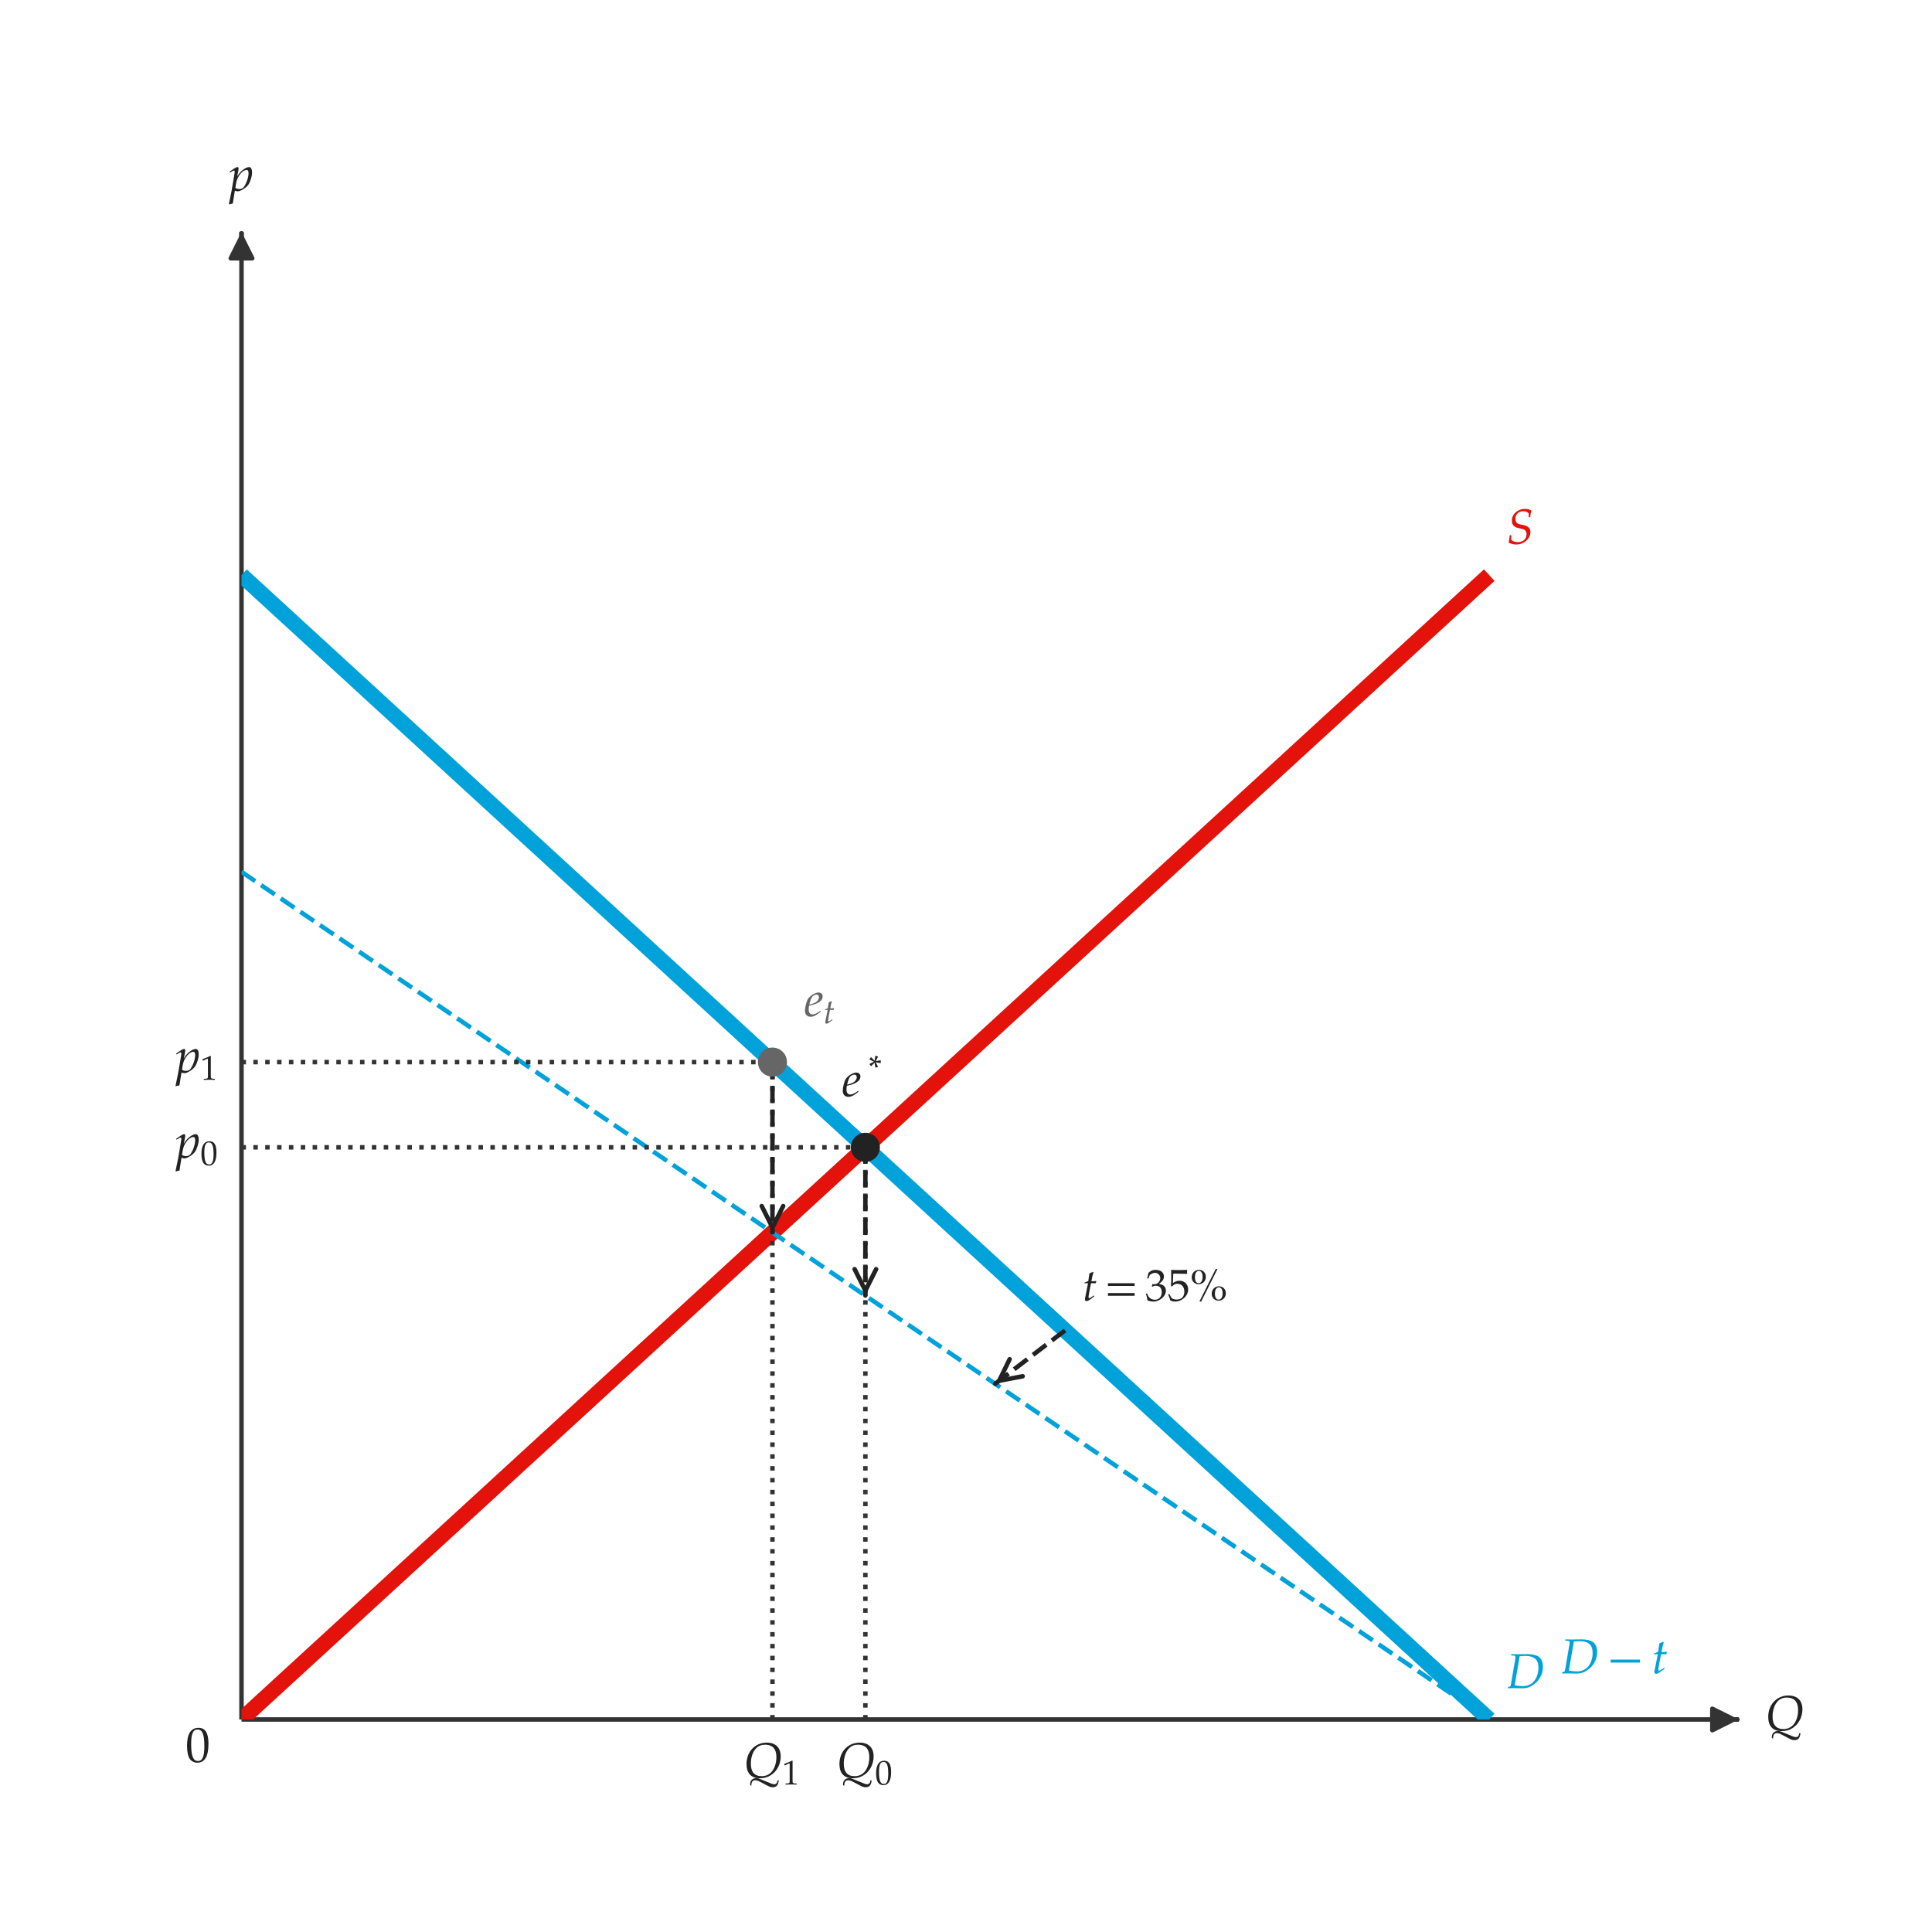
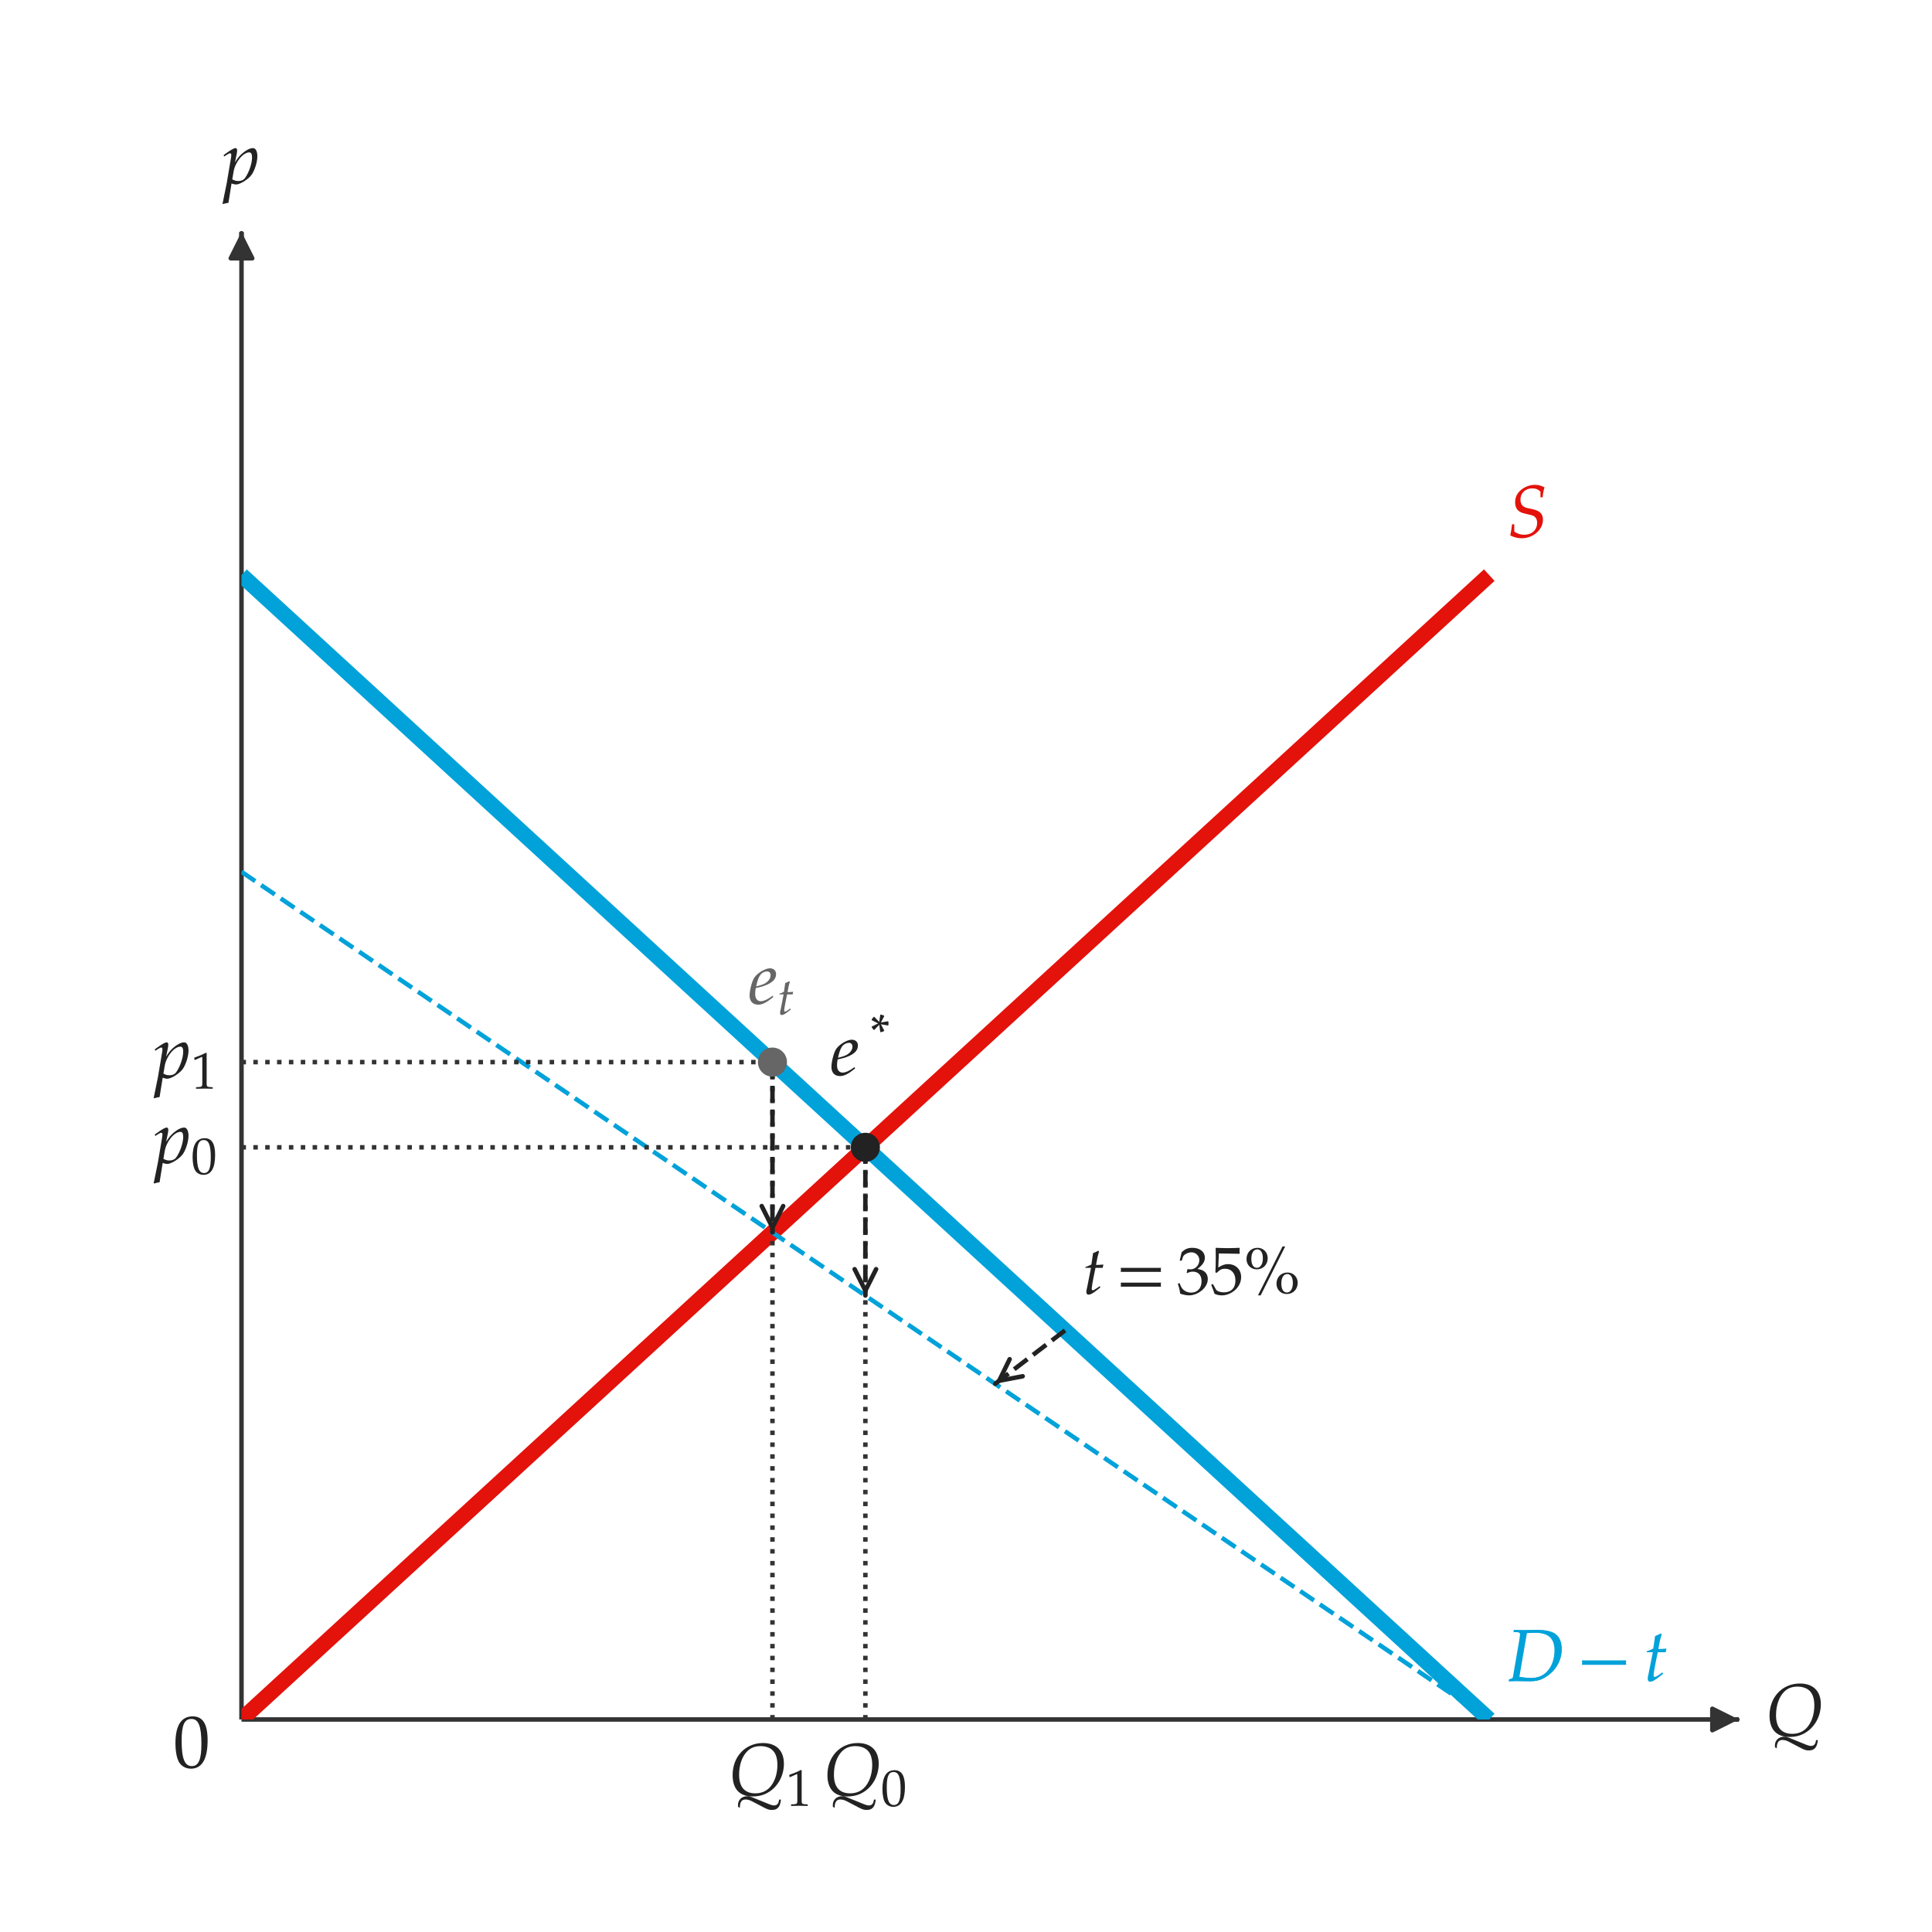
<svg xmlns="http://www.w3.org/2000/svg" xmlns:xlink="http://www.w3.org/1999/xlink" width="432pt" height="432pt" viewBox="0 0 432 432" version="1.1">
  <defs>
    <style type="text/css">*{stroke-linejoin: round; stroke-linecap: butt}</style>
  </defs>
  <g id="figure_1">
    <g id="patch_1">
      <path d="M 0 432  L 432 432  L 432 0  L 0 0  z " style="fill: #ffffff" />
    </g>
    <g id="axes_1">
      <g id="axes.x">
        <path d="M 54 384.48  L 388.8 384.48  " style="fill: none; stroke: #333333; stroke-linejoin: miter" />
      </g>
      <g id="patch_2">
        <path d="M 388.465 384.48  Q 388.633 384.48 387.682 384.48  " style="fill: none; stroke: #333333; stroke-linecap: round" />
        <path d="M 382.882 382.08  L 387.682 384.48  L 382.882 386.88  z " style="fill: #333333; stroke: #333333; stroke-linecap: round" />
      </g>
      <g id="axes.y">
        <path d="M 54 384.48  L 54 51.84  " style="fill: none; stroke: #333333; stroke-linejoin: miter" />
      </g>
      <g id="patch_3">
        <path d="M 54 52.173  Q 54 52.006 54 52.958  " style="fill: none; stroke: #333333; stroke-linecap: round" />
        <path d="M 51.6 57.758  L 54 52.958  L 56.4 57.758  z " style="fill: #333333; stroke: #333333; stroke-linecap: round" />
      </g>
      <g id="axes.y.label">
-         <g style="fill: #222222" transform="translate(51.25 42.749) scale(0.11 -0.11)">
+         <g style="fill: #222222" transform="translate(49.875 41.2035) scale(0.165 -0.165)">
          <defs>
            <path id="TeXGyrePagella-Italic-51" d="M -45 -1728  L 0 -1766  C 134 -1722 262 -1690 467 -1658  L 736 19  L 794 0  C 960 -58 1056 -70 1126 -70  C 1485 -70 2221 397 2496 800  C 2758 1190 2976 1894 2976 2374  C 2976 2803 2829 3085 2598 3085  C 2330 3085 1997 2912 1658 2618  C 1402 2387 1267 2227 1037 1850  L 1190 2611  C 1210 2720 1222 2816 1222 2893  C 1222 3014 1171 3085 1082 3085  C 947 3085 704 2950 230 2611  L 51 2483  L 96 2355  L 301 2490  C 480 2605 550 2637 608 2637  C 672 2637 717 2579 717 2490  C 717 2438 704 2310 691 2246  L 320 51  L 6 -1491  L -45 -1728  z M 800 378  L 915 1056  C 1056 1875 1741 2714 2272 2714  C 2438 2714 2515 2573 2515 2278  C 2515 1760 2259 998 1920 512  C 1792 326 1587 230 1325 230  C 1126 230 966 275 800 378  z " transform="scale(0.015625)" />
          </defs>
          <use xlink:href="#TeXGyrePagella-Italic-51" transform="translate(0 0.796875)" />
        </g>
      </g>
      <g id="axes.x.label">
-         <g style="fill: #222222" transform="translate(394.8 386.9275) scale(0.11 -0.11)">
+         <g style="fill: #222222" transform="translate(394.8 388.1513) scale(0.165 -0.165)">
          <defs>
            <path id="TeXGyrePagella-Italic-32" d="M 339 1741  C 339 531 941 -115 2067 -115  C 2611 -115 3066 6 3482 269  C 4288 768 4787 1709 4787 2720  C 4787 3859 4122 4518 2970 4518  C 1453 4518 339 3347 339 1741  z M 806 -909  C 806 -909 806 -966 813 -1018  L 966 -1101  C 966 -608 1120 -378 1459 -378  C 1645 -378 1824 -429 2074 -563  L 3002 -1050  C 3386 -1248 3501 -1286 3757 -1286  C 4237 -1286 4467 -1011 4531 -390  L 4371 -390  C 4333 -736 4192 -896 3936 -896  C 3827 -896 3706 -864 3539 -800  L 2029 -186  C 1869 -122 1754 -96 1606 -96  C 1133 -96 781 -422 806 -909  z M 902 1773  C 902 2605 1158 3354 1600 3795  C 1901 4102 2285 4250 2771 4250  C 3078 4250 3392 4173 3603 4045  C 4019 3802 4224 3322 4224 2618  C 4224 1811 3968 1088 3533 640  C 3219 320 2803 154 2304 154  C 1382 154 902 704 902 1773  z " transform="scale(0.015625)" />
          </defs>
          <use xlink:href="#TeXGyrePagella-Italic-32" transform="translate(0 0.40625)" />
        </g>
      </g>
      <g id="axes.origin.label">
-         <g style="fill: #222222" transform="translate(41.5 393.9275) scale(0.11 -0.11)">
+         <g style="fill: #222222" transform="translate(38.75 395.1513) scale(0.165 -0.165)">
          <defs>
            <path id="TeXGyrePagella-Regular-11" d="M 186 2074  C 186 1325 320 678 544 365  C 768 51 1126 -128 1523 -128  C 2490 -128 2976 704 2976 2342  C 2976 3744 2560 4410 1683 4410  C 691 4410 186 3622 186 2074  z M 723 2304  C 723 3654 960 4186 1568 4186  C 2189 4186 2438 3558 2438 2022  C 2438 659 2195 96 1606 96  C 986 96 723 742 723 2304  z " transform="scale(0.015625)" />
          </defs>
          <use xlink:href="#TeXGyrePagella-Regular-11" />
        </g>
      </g>
      <g id="market.tax.mark.q0">
-         <g style="fill: #222222" transform="translate(187.12 397.466) scale(0.11 -0.11)">
+         <g style="fill: #222222" transform="translate(184.1417 401.459) scale(0.165 -0.165)">
          <use xlink:href="#TeXGyrePagella-Italic-32" transform="translate(0 0.40625)" />
          <use xlink:href="#TeXGyrePagella-Regular-11" transform="translate(77.79993 -14.05469) scale(0.7)" />
        </g>
      </g>
      <g id="market.tax.mark.q1">
-         <g style="fill: #222222" transform="translate(166.3434 397.466) scale(0.11 -0.11)">
+         <g style="fill: #222222" transform="translate(162.9417 401.459) scale(0.165 -0.165)">
          <defs>
            <path id="TeXGyrePagella-Regular-12" d="M 384 3827  L 429 3552  L 493 3552  L 1318 3923  L 1338 3930  C 1376 3930 1389 3872 1389 3718  L 1389 614  C 1389 282 1318 211 973 192  L 614 173  L 614 -19  C 966 -6 1318 0 1670 0  C 2003 0 2342 -6 2675 -19  L 2675 173  L 2342 192  C 1990 211 1926 282 1926 614  L 1926 4410  L 1837 4442  C 1421 4224 966 4032 384 3827  z " transform="scale(0.015625)" />
          </defs>
          <use xlink:href="#TeXGyrePagella-Italic-32" transform="translate(0 0.40625)" />
          <use xlink:href="#TeXGyrePagella-Regular-12" transform="translate(77.79993 -14.05469) scale(0.7)" />
        </g>
      </g>
      <g id="market.tax.mark.p0">
-         <g style="fill: #222222" transform="translate(39.32 258.989) scale(0.11 -0.11)">
+         <g style="fill: #222222" transform="translate(34.48 260.2128) scale(0.165 -0.165)">
          <use xlink:href="#TeXGyrePagella-Italic-51" transform="translate(0 0.796875)" />
          <use xlink:href="#TeXGyrePagella-Regular-11" transform="translate(49.99995 -13.66406) scale(0.7)" />
        </g>
      </g>
      <g id="market.tax.mark.p1">
-         <g style="fill: #222222" transform="translate(39.32 239.9344) scale(0.11 -0.11)">
+         <g style="fill: #222222" transform="translate(34.48 241.1581) scale(0.165 -0.165)">
          <use xlink:href="#TeXGyrePagella-Italic-51" transform="translate(0 0.796875)" />
          <use xlink:href="#TeXGyrePagella-Regular-12" transform="translate(49.99995 -13.66406) scale(0.7)" />
        </g>
      </g>
      <g id="market.demand">
-         <path d="M 54 128.603  L 333 384.48  " clip-path="url(#p328c980f2e)" style="fill: none; stroke: #01a2d9; stroke-width: 3.5; stroke-linejoin: miter" />
+         <path d="M 54 128.603  L 333 384.48  " clip-path="url(#p4932ff1eae)" style="fill: none; stroke: #01a2d9; stroke-width: 3.5; stroke-linejoin: miter" />
      </g>
      <g id="market.supply">
-         <path d="M 54 384.48  L 333 128.603  " clip-path="url(#p328c980f2e)" style="fill: none; stroke: #e3120b; stroke-width: 3.5; stroke-linejoin: miter" />
+         <path d="M 54 384.48  L 333 128.603  " clip-path="url(#p4932ff1eae)" style="fill: none; stroke: #e3120b; stroke-width: 3.5; stroke-linejoin: miter" />
      </g>
      <g id="market.demand.taxed">
-         <path d="M 54 194.942  L 333 384.48  " clip-path="url(#p328c980f2e)" style="fill: none; stroke-dasharray: 3.7,1.6; stroke-dashoffset: 0; stroke: #01a2d9; stroke-linejoin: miter" />
+         <path d="M 54 194.942  L 333 384.48  " clip-path="url(#p4932ff1eae)" style="fill: none; stroke-dasharray: 3.7,1.6; stroke-dashoffset: 0; stroke: #01a2d9; stroke-linejoin: miter" />
      </g>
      <g id="market.tax.guide.q0">
-         <path d="M 193.5 384.48  L 193.5 256.542  " clip-path="url(#p328c980f2e)" style="fill: none; stroke-dasharray: 1,1.65; stroke-dashoffset: 0; stroke: #333333; stroke-linejoin: miter" />
+         <path d="M 193.5 384.48  L 193.5 256.542  " clip-path="url(#p4932ff1eae)" style="fill: none; stroke-dasharray: 1,1.65; stroke-dashoffset: 0; stroke: #333333; stroke-linejoin: miter" />
      </g>
      <g id="market.tax.guide.q1">
-         <path d="M 172.723 384.48  L 172.723 237.487  " clip-path="url(#p328c980f2e)" style="fill: none; stroke-dasharray: 1,1.65; stroke-dashoffset: 0; stroke: #333333; stroke-linejoin: miter" />
+         <path d="M 172.723 384.48  L 172.723 237.487  " clip-path="url(#p4932ff1eae)" style="fill: none; stroke-dasharray: 1,1.65; stroke-dashoffset: 0; stroke: #333333; stroke-linejoin: miter" />
      </g>
      <g id="market.tax.guide.p0">
-         <path d="M 54 256.542  L 193.5 256.542  " clip-path="url(#p328c980f2e)" style="fill: none; stroke-dasharray: 1,1.65; stroke-dashoffset: 0; stroke: #333333; stroke-linejoin: miter" />
+         <path d="M 54 256.542  L 193.5 256.542  " clip-path="url(#p4932ff1eae)" style="fill: none; stroke-dasharray: 1,1.65; stroke-dashoffset: 0; stroke: #333333; stroke-linejoin: miter" />
      </g>
      <g id="market.tax.guide.p1">
-         <path d="M 54 237.487  L 172.723 237.487  " clip-path="url(#p328c980f2e)" style="fill: none; stroke-dasharray: 1,1.65; stroke-dashoffset: 0; stroke: #333333; stroke-linejoin: miter" />
+         <path d="M 54 237.487  L 172.723 237.487  " clip-path="url(#p4932ff1eae)" style="fill: none; stroke-dasharray: 1,1.65; stroke-dashoffset: 0; stroke: #333333; stroke-linejoin: miter" />
      </g>
      <g id="market.tax.rotation">
        <path d="M 238.14 297.482  L 222.516 309.423  " style="fill: none; stroke-dasharray: 3.7,1.6; stroke-dashoffset: 0; stroke: #222222; stroke-linejoin: miter" />
      </g>
      <g id="patch_4">
        <path d="M 222.532 309.411  Q 222.524 309.417 223.404 308.744  " style="fill: none; stroke: #222222; stroke-linecap: round" />
        <path d="M 228.675 307.736  L 223.404 308.744  L 225.761 303.922  " style="fill: none; stroke: #222222; stroke-linecap: round" />
      </g>
      <g id="market.tax.shift.q0">
        <path d="M 193.5 256.542  L 193.5 289.711  " style="fill: none; stroke-dasharray: 3.7,1.6; stroke-dashoffset: 0; stroke: #222222; stroke-linejoin: miter" />
      </g>
      <g id="patch_5">
        <path d="M 193.5 289.678  Q 193.5 289.694 193.5 288.593  " style="fill: none; stroke: #222222; stroke-linecap: round" />
        <path d="M 195.9 283.793  L 193.5 288.593  L 191.1 283.793  " style="fill: none; stroke: #222222; stroke-linecap: round" />
      </g>
      <g id="market.tax.shift.q1">
        <path d="M 172.723 237.487  L 172.723 275.596  " style="fill: none; stroke-dasharray: 3.7,1.6; stroke-dashoffset: 0; stroke: #222222; stroke-linejoin: miter" />
      </g>
      <g id="patch_6">
        <path d="M 172.723 275.558  Q 172.723 275.577 172.723 274.478  " style="fill: none; stroke: #222222; stroke-linecap: round" />
        <path d="M 175.123 269.678  L 172.723 274.478  L 170.323 269.678  " style="fill: none; stroke: #222222; stroke-linecap: round" />
      </g>
      <g id="market.equilibrium.baseline">
        <defs>
-           <path id="m83895f036d" d="M 0 3.25  C 0.862 3.25 1.689 2.908 2.298 2.298  C 2.908 1.689 3.25 0.862 3.25 0  C 3.25 -0.862 2.908 -1.689 2.298 -2.298  C 1.689 -2.908 0.862 -3.25 0 -3.25  C -0.862 -3.25 -1.689 -2.908 -2.298 -2.298  C -2.908 -1.689 -3.25 -0.862 -3.25 0  C -3.25 0.862 -2.908 1.689 -2.298 2.298  C -1.689 2.908 -0.862 3.25 0 3.25  z " />
+           <path id="m3476615e70" d="M 0 3.25  C 0.862 3.25 1.689 2.908 2.298 2.298  C 2.908 1.689 3.25 0.862 3.25 0  C 3.25 -0.862 2.908 -1.689 2.298 -2.298  C 1.689 -2.908 0.862 -3.25 0 -3.25  C -0.862 -3.25 -1.689 -2.908 -2.298 -2.298  C -2.908 -1.689 -3.25 -0.862 -3.25 0  C -3.25 0.862 -2.908 1.689 -2.298 2.298  C -1.689 2.908 -0.862 3.25 0 3.25  z " />
        </defs>
        <g>
-           <use xlink:href="#m83895f036d" x="193.5" y="256.542" style="fill: #222222" />
+           <use xlink:href="#m3476615e70" x="193.5" y="256.542" style="fill: #222222" />
        </g>
      </g>
      <g id="market.equilibrium.taxed">
        <defs>
-           <path id="md9970530d1" d="M 0 3.25  C 0.862 3.25 1.689 2.908 2.298 2.298  C 2.908 1.689 3.25 0.862 3.25 0  C 3.25 -0.862 2.908 -1.689 2.298 -2.298  C 1.689 -2.908 0.862 -3.25 0 -3.25  C -0.862 -3.25 -1.689 -2.908 -2.298 -2.298  C -2.908 -1.689 -3.25 -0.862 -3.25 0  C -3.25 0.862 -2.908 1.689 -2.298 2.298  C -1.689 2.908 -0.862 3.25 0 3.25  z " />
+           <path id="m284bd468f6" d="M 0 3.25  C 0.862 3.25 1.689 2.908 2.298 2.298  C 2.908 1.689 3.25 0.862 3.25 0  C 3.25 -0.862 2.908 -1.689 2.298 -2.298  C 1.689 -2.908 0.862 -3.25 0 -3.25  C -0.862 -3.25 -1.689 -2.908 -2.298 -2.298  C -2.908 -1.689 -3.25 -0.862 -3.25 0  C -3.25 0.862 -2.908 1.689 -2.298 2.298  C -1.689 2.908 -0.862 3.25 0 3.25  z " />
        </defs>
        <g>
-           <use xlink:href="#md9970530d1" x="172.723" y="237.487" style="fill: #666666" />
+           <use xlink:href="#m284bd468f6" x="172.723" y="237.487" style="fill: #666666" />
        </g>
      </g>
      <g id="market.tax.rotation.label">
-         <g style="fill: #222222" transform="translate(242.0384 290.8434) scale(0.1 -0.1)">
+         <g style="fill: #222222" transform="translate(242.0734 289.3634) scale(0.15 -0.15)">
          <defs>
            <path id="TeXGyrePagella-Italic-55" d="M 262 2496  L 800 2496  L 442 685  C 410 525 358 365 358 198  C 358 38 429 -58 550 -58  C 774 -58 992 70 1498 474  C 1613 563 1574 538 1696 634  L 1632 749  L 1344 550  C 1152 416 1030 358 954 358  C 902 358 870 410 870 486  C 870 653 947 1152 1146 2099  L 1229 2496  L 1914 2496  L 1984 2816  C 1741 2790 1523 2778 1280 2778  C 1382 3379 1453 3693 1568 4038  L 1498 4134  C 1370 4058 1197 3981 998 3904  L 838 2816  C 557 2682 390 2611 275 2579  L 262 2496  z " transform="scale(0.015625)" />
            <path id="TeXGyrePagella-Regular-1e" d="M 512 704  L 4352 704  C 4339 768 4333 832 4333 896  C 4333 960 4339 1024 4352 1088  L 512 1088  C 525 1024 531 960 531 896  C 531 832 525 768 512 704  z M 512 2112  L 4352 2112  C 4339 2176 4333 2240 4333 2304  C 4333 2368 4339 2432 4352 2496  L 512 2496  C 525 2432 531 2368 531 2304  C 531 2240 525 2176 512 2112  z " transform="scale(0.015625)" />
            <path id="TeXGyrePagella-Regular-14" d="M 96 979  C 230 589 282 358 320 38  C 659 -77 941 -128 1178 -128  C 1690 -128 2278 160 2630 589  C 2848 851 2957 1133 2957 1434  C 2957 1741 2829 2010 2598 2170  C 2438 2285 2291 2336 1971 2394  C 2483 2790 2675 3085 2675 3462  C 2675 4032 2202 4410 1491 4410  C 1056 4410 768 4288 461 3981  L 275 3187  L 474 3187  L 589 3546  C 659 3763 1062 3981 1395 3981  C 1811 3981 2150 3642 2150 3238  C 2150 2758 1773 2355 1318 2355  C 1267 2355 1018 2374 1018 2374  L 941 2035  L 986 1997  C 1229 2106 1350 2138 1523 2138  C 2054 2138 2362 1798 2362 1216  C 2362 563 1971 134 1376 134  C 1082 134 819 230 627 410  C 474 550 390 698 269 1043  L 96 979  z " transform="scale(0.015625)" />
            <path id="TeXGyrePagella-Regular-16" d="M 83 877  C 230 512 307 307 397 26  C 576 -70 832 -128 1107 -128  C 1536 -128 1990 58 2342 365  C 2733 710 2938 1146 2938 1619  C 2938 2342 2419 2854 1690 2854  C 1382 2854 1152 2771 755 2534  L 813 3872  L 2765 3840  L 2797 3872  C 2784 3987 2784 4026 2784 4122  C 2784 4224 2784 4262 2797 4378  C 2797 4378 2765 4410 2765 4410  C 2765 4410 2086 4378 1651 4378  C 1216 4378 538 4410 538 4410  C 538 4410 506 4378 506 4378  L 518 3501  C 518 2938 499 2342 480 2061  L 608 2022  C 909 2323 1082 2413 1395 2413  C 2010 2413 2394 1978 2394 1286  C 2394 576 1984 160 1286 160  C 941 160 621 275 531 442  L 237 966  L 83 877  z " transform="scale(0.015625)" />
            <path id="TeXGyrePagella-Regular-6" d="M 250 3341  C 250 2771 666 2355 1235 2355  C 1830 2355 2272 2810 2272 3424  C 2272 3987 1856 4410 1299 4410  C 691 4410 250 3962 250 3341  z M 710 3366  C 710 3917 928 4262 1280 4262  C 1606 4262 1811 3936 1811 3411  C 1811 2861 1587 2502 1242 2502  C 902 2502 710 2816 710 3366  z M 1344 -128  L 1600 -128  L 3942 4538  L 3686 4538  L 1344 -128  z M 3110 986  C 3110 416 3526 0 4096 0  C 4691 0 5133 454 5133 1069  C 5133 1632 4717 2054 4160 2054  C 3552 2054 3110 1606 3110 986  z M 3571 1011  C 3571 1562 3789 1907 4141 1907  C 4467 1907 4672 1581 4672 1056  C 4672 506 4448 147 4102 147  C 3763 147 3571 461 3571 1011  z " transform="scale(0.015625)" />
          </defs>
          <use xlink:href="#TeXGyrePagella-Italic-55" transform="translate(0 0.09375)" />
          <use xlink:href="#TeXGyrePagella-Regular-1e" transform="translate(48.85996 0.09375)" />
          <use xlink:href="#TeXGyrePagella-Regular-14" transform="translate(140.4199 0.09375)" />
          <use xlink:href="#TeXGyrePagella-Regular-16" transform="translate(190.4198 0.09375)" />
          <use xlink:href="#TeXGyrePagella-Regular-6" transform="translate(240.4198 0.09375)" />
        </g>
      </g>
      <g id="market.demand.label">
-         <g style="fill: #01a2d9" transform="translate(336.8584 377.5606) scale(0.11 -0.11)">
+         <g style="fill: #01a2d9" transform="translate(336.8734 376.0151) scale(0.165 -0.165)">
          <defs>
            <path id="TeXGyrePagella-Italic-25" d="M 179 -19  C 378 -6 576 0 774 0  C 1190 0 1606 -19 2022 -19  C 2483 -19 2797 51 3130 218  C 4128 730 4742 1696 4742 2758  C 4742 3386 4550 3834 4160 4109  C 3866 4320 3251 4429 2714 4429  C 2278 4429 1843 4410 1408 4410  C 1146 4410 883 4416 621 4429  L 602 4250  L 941 4237  C 1094 4230 1165 4179 1165 4064  C 1165 3974 1139 3770 1107 3578  L 550 352  C 525 205 333 179 211 147  L 179 -19  z M 1075 358  C 1075 435 1082 480 1101 595  L 1715 4160  C 1965 4160 2208 4192 2458 4192  C 3622 4192 4154 3706 4154 2656  C 4154 1907 3910 1235 3475 794  C 3130 442 2662 262 2106 262  C 1824 262 1510 294 1075 358  z " transform="scale(0.015625)" />
          </defs>
          <use xlink:href="#TeXGyrePagella-Italic-25" transform="translate(0 0.796875)" />
        </g>
      </g>
      <g id="market.supply.label">
-         <g style="fill: #e3120b" transform="translate(336.8684 121.5966) scale(0.11 -0.11)">
+         <g style="fill: #e3120b" transform="translate(337.0084 120.1277) scale(0.165 -0.165)">
          <defs>
            <path id="TeXGyrePagella-Italic-34" d="M 269 128  C 589 -32 922 -115 1261 -115  C 2253 -115 3104 627 3104 1498  C 3104 2003 2829 2272 2182 2413  L 1766 2502  C 1344 2592 1152 2829 1152 3251  C 1152 3808 1581 4211 2170 4211  C 2483 4211 2694 4128 2886 3923  L 2886 3437  L 3078 3437  C 3104 3782 3149 4026 3238 4301  C 2944 4454 2701 4518 2394 4518  C 1920 4518 1440 4320 1094 3981  C 826 3712 691 3392 691 3014  C 691 2470 934 2170 1472 2042  L 2080 1894  C 2432 1811 2598 1594 2598 1222  C 2598 608 2144 192 1485 192  C 1139 192 896 269 614 467  L 614 1101  L 422 1101  C 384 749 339 461 269 128  z " transform="scale(0.015625)" />
          </defs>
          <use xlink:href="#TeXGyrePagella-Italic-34" transform="translate(0 0.40625)" />
        </g>
      </g>
      <g id="market.equilibrium.baseline.label">
-         <g style="fill: #222222" transform="translate(188.275 245.2055) scale(0.11 -0.11)">
+         <g style="fill: #222222" transform="translate(185.6625 240.5425) scale(0.165 -0.165)">
          <defs>
            <path id="TeXGyrePagella-Italic-46" d="M 96 717  C 96 224 378 -70 838 -70  C 1203 -70 1555 109 2150 589  L 2099 710  L 1946 602  C 1606 358 1299 230 1069 230  C 762 230 582 467 582 858  C 582 1024 595 1184 634 1370  L 1158 1498  C 1267 1523 1434 1587 1600 1658  C 2144 1901 2394 2189 2394 2586  C 2394 2886 2182 3085 1856 3085  C 1440 3085 742 2656 486 2246  C 294 1933 96 1165 96 717  z M 666 1517  L 723 1754  C 826 2182 954 2458 1126 2618  C 1248 2733 1453 2816 1613 2816  C 1798 2816 1920 2688 1920 2483  C 1920 2202 1696 1901 1363 1741  C 1184 1658 954 1581 666 1517  z " transform="scale(0.015625)" />
            <path id="TeXGyrePagella-Regular-b" d="M 205 2874  L 448 2541  L 531 2534  L 1146 3162  L 1274 2291  L 1344 2246  L 1734 2374  L 1766 2451  L 1357 3232  L 2227 3085  L 2291 3136  L 2291 3546  L 2227 3603  L 1357 3456  L 1766 4237  L 1734 4314  L 1344 4442  L 1274 4397  L 1146 3526  L 531 4154  L 448 4147  L 205 3814  L 224 3738  L 1011 3341  L 224 2950  L 205 2874  z " transform="scale(0.015625)" />
          </defs>
          <use xlink:href="#TeXGyrePagella-Italic-46" transform="translate(0 0.673438)" />
          <use xlink:href="#TeXGyrePagella-Regular-b" transform="translate(53.72854 34.41562) scale(0.7)" />
        </g>
      </g>
      <g id="market.equilibrium.taxed.label">
-         <g style="fill: #666666" transform="translate(179.8268 227.3174) scale(0.11 -0.11)">
+         <g style="fill: #666666" transform="translate(167.3609 224.6004) scale(0.165 -0.165)">
          <use xlink:href="#TeXGyrePagella-Italic-46" transform="translate(0 0.796875)" />
          <use xlink:href="#TeXGyrePagella-Italic-55" transform="translate(38.89996 -13.66406) scale(0.7)" />
        </g>
      </g>
      <g id="market.demand.taxed.label">
-         <g style="fill: #01a2d9" transform="translate(348.9771 374.2661) scale(0.11 -0.11)">
+         <g style="fill: #01a2d9" transform="translate(337.0009 376.0151) scale(0.165 -0.165)">
          <defs>
            <path id="TeXGyrePagella-Regular-8d" d="M 512 1408  L 4352 1408  C 4339 1472 4333 1536 4333 1600  C 4333 1664 4339 1728 4352 1792  L 512 1792  C 525 1728 531 1664 531 1600  C 531 1536 525 1472 512 1408  z " transform="scale(0.015625)" />
          </defs>
          <use xlink:href="#TeXGyrePagella-Italic-25" transform="translate(0 0.796875)" />
          <use xlink:href="#TeXGyrePagella-Regular-8d" transform="translate(93.35991 0.796875)" />
          <use xlink:href="#TeXGyrePagella-Italic-55" transform="translate(184.9198 0.796875)" />
        </g>
      </g>
    </g>
  </g>
  <defs>
-     <clipPath id="p328c980f2e">
+     <clipPath id="p4932ff1eae">
      <rect x="54" y="51.84" width="334.8" height="332.64" />
    </clipPath>
  </defs>
</svg>
